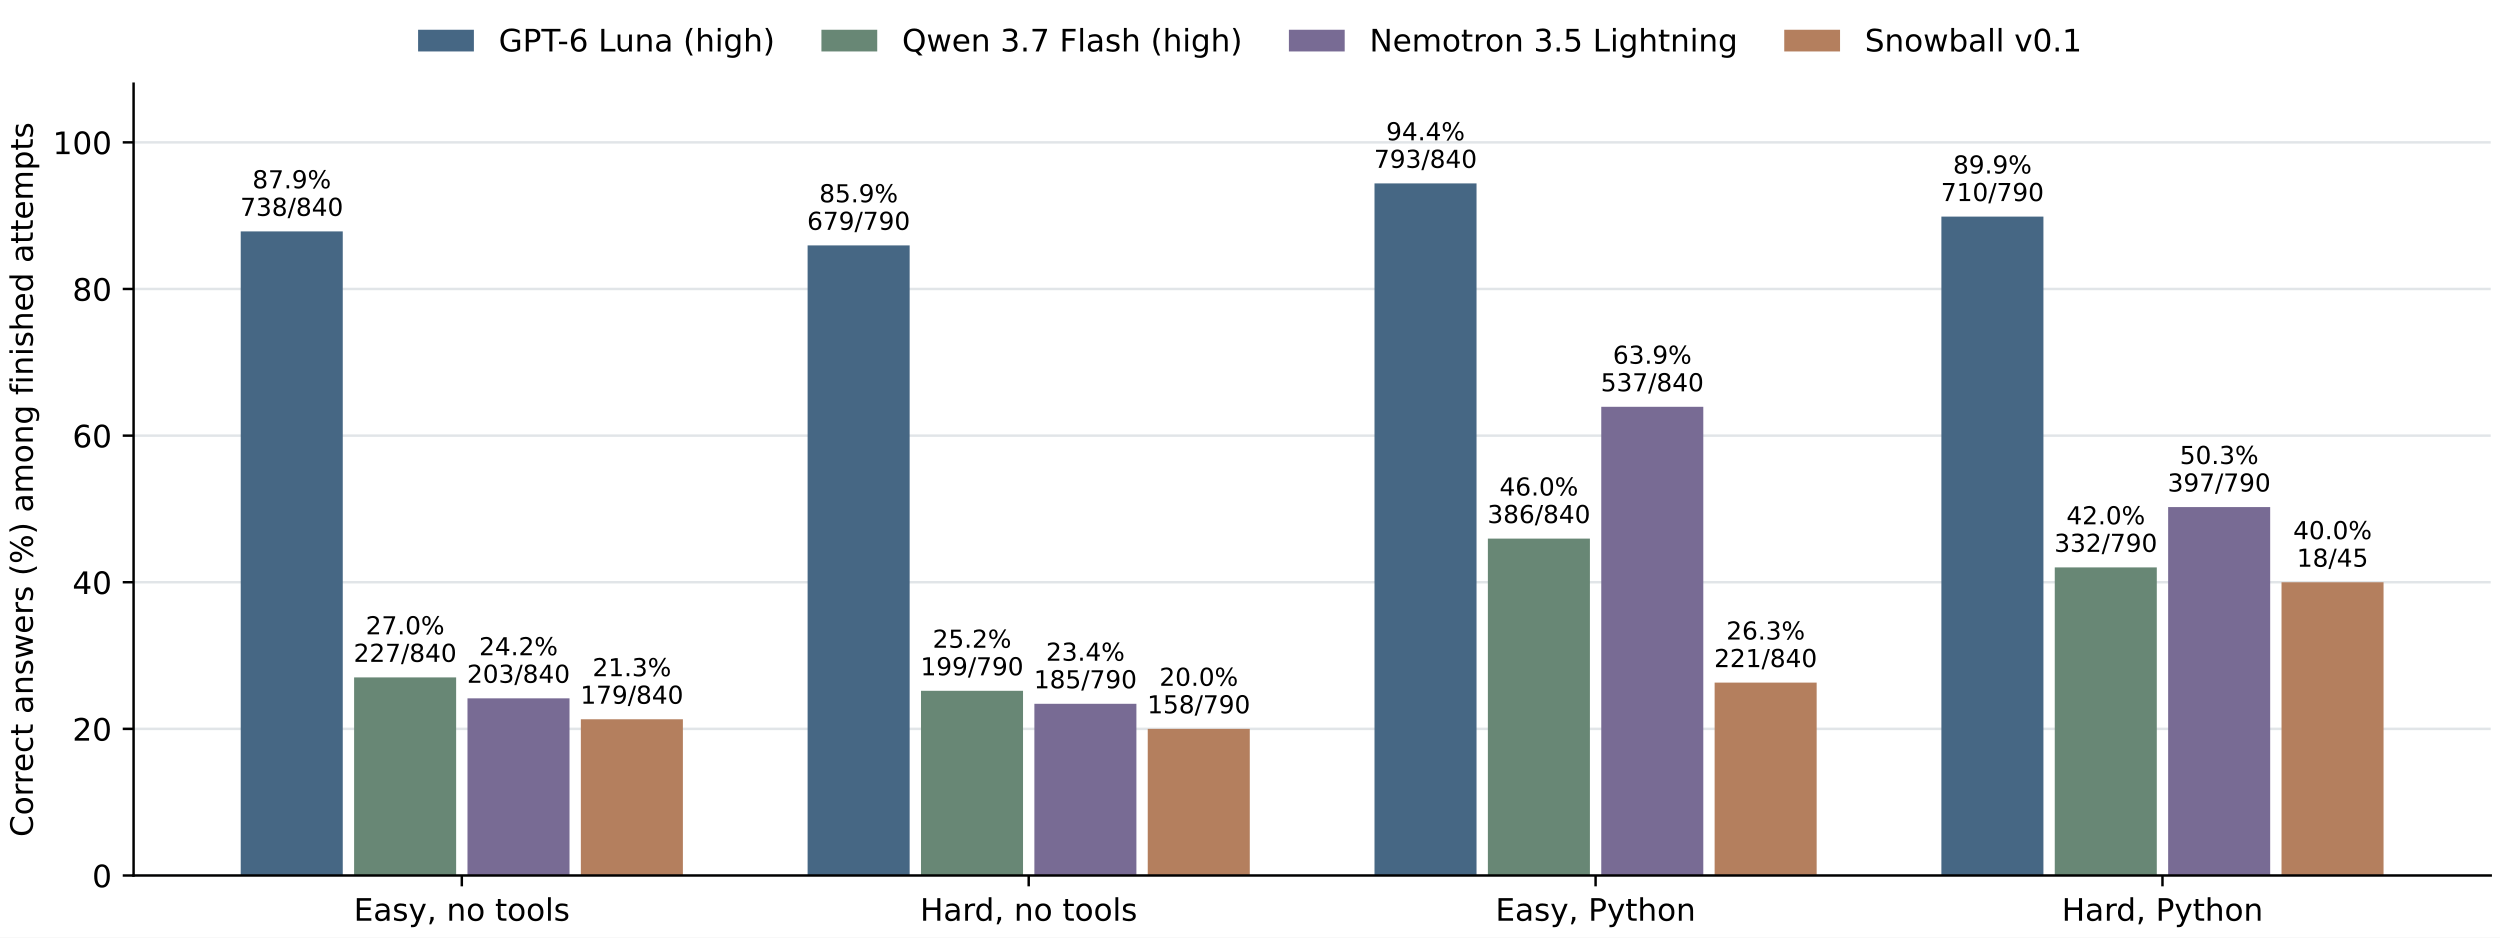
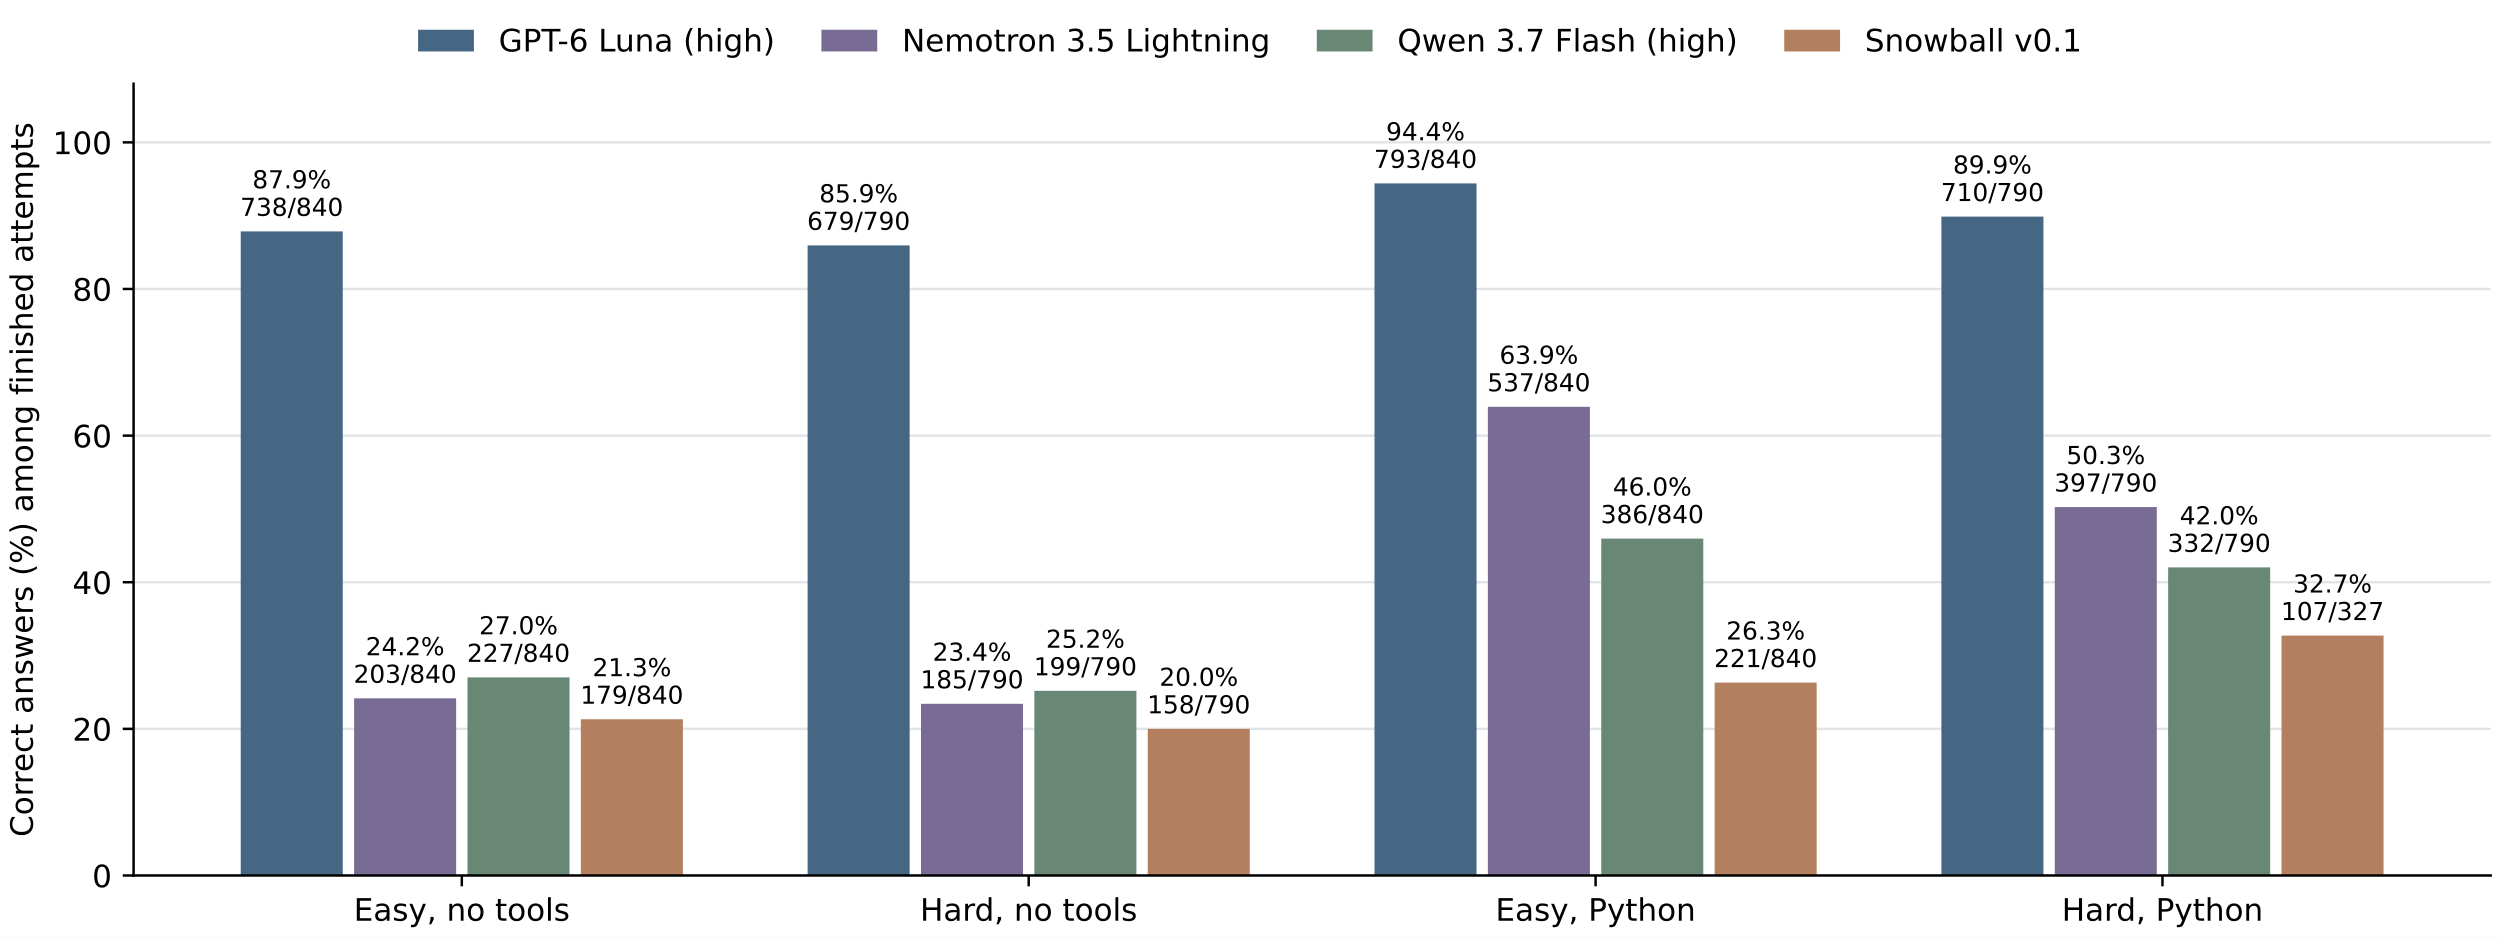
<svg xmlns="http://www.w3.org/2000/svg" xmlns:xlink="http://www.w3.org/1999/xlink" width="806.4pt" height="302.4pt" viewBox="0 0 806.4 302.4" version="1.1">
  <defs>
    <style type="text/css">*{stroke-linejoin: round; stroke-linecap: butt}</style>
  </defs>
  <g id="figure_1">
    <g id="patch_1">
      <path d="M 0 302.4 L 806.4 302.4 L 806.4 0 L 0 0 z " style="fill: #ffffff" />
    </g>
    <g id="axes_1">
      <g id="patch_2">
        <path d="M 43.089 282.399 L 803.4 282.399 L 803.4 27.002 L 43.089 27.002 z " style="fill: #ffffff" />
      </g>
      <g id="matplotlib.axis_1">
        <g id="xtick_1">
          <g id="line2d_1">
            <defs>
              <path id="ma6b1409491" d="M 0 0 L 0 3.5 " style="stroke: #000000; stroke-width: 0.8" />
            </defs>
            <g>
              <use xlink:href="#ma6b1409491" x="148.962" y="282.399" style="stroke: #000000; stroke-width: 0.8" />
            </g>
          </g>
          <g id="text_1">
            <text style="font-size: 10px; font-family: 'DejaVu Sans', 'Bitstream Vera Sans', 'Computer Modern Sans Serif', 'Lucida Grande', 'Verdana', 'Geneva', 'Lucid', 'Arial', 'Helvetica', 'Avant Garde', sans-serif; text-anchor: middle" x="148.962" y="296.997" transform="rotate(-0 148.9616 296.9974)">Easy, no tools</text>
          </g>
        </g>
        <g id="xtick_2">
          <g id="line2d_2">
            <g>
              <use xlink:href="#ma6b1409491" x="331.817" y="282.399" style="stroke: #000000; stroke-width: 0.8" />
            </g>
          </g>
          <g id="text_2">
            <text style="font-size: 10px; font-family: 'DejaVu Sans', 'Bitstream Vera Sans', 'Computer Modern Sans Serif', 'Lucida Grande', 'Verdana', 'Geneva', 'Lucid', 'Arial', 'Helvetica', 'Avant Garde', sans-serif; text-anchor: middle" x="331.817" y="296.997" transform="rotate(-0 331.8166 296.9974)">Hard, no tools</text>
          </g>
        </g>
        <g id="xtick_3">
          <g id="line2d_3">
            <g>
              <use xlink:href="#ma6b1409491" x="514.672" y="282.399" style="stroke: #000000; stroke-width: 0.8" />
            </g>
          </g>
          <g id="text_3">
            <text style="font-size: 10px; font-family: 'DejaVu Sans', 'Bitstream Vera Sans', 'Computer Modern Sans Serif', 'Lucida Grande', 'Verdana', 'Geneva', 'Lucid', 'Arial', 'Helvetica', 'Avant Garde', sans-serif; text-anchor: middle" x="514.672" y="296.997" transform="rotate(-0 514.6717 296.9974)">Easy, Python</text>
          </g>
        </g>
        <g id="xtick_4">
          <g id="line2d_4">
            <g>
              <use xlink:href="#ma6b1409491" x="697.527" y="282.399" style="stroke: #000000; stroke-width: 0.8" />
            </g>
          </g>
          <g id="text_4">
            <text style="font-size: 10px; font-family: 'DejaVu Sans', 'Bitstream Vera Sans', 'Computer Modern Sans Serif', 'Lucida Grande', 'Verdana', 'Geneva', 'Lucid', 'Arial', 'Helvetica', 'Avant Garde', sans-serif; text-anchor: middle" x="697.527" y="296.997" transform="rotate(-0 697.5267 296.9974)">Hard, Python</text>
          </g>
        </g>
      </g>
      <g id="matplotlib.axis_2">
        <g id="ytick_1">
          <g id="line2d_5">
            <path d="M 43.089 282.399 L 803.4 282.399 " clip-path="url(#p46cdd384eb)" style="fill: none; stroke: #e1e5e8; stroke-width: 0.8; stroke-linecap: square" />
          </g>
          <g id="line2d_6">
            <defs>
              <path id="m2cafb1d197" d="M 0 0 L -3.5 0 " style="stroke: #000000; stroke-width: 0.8" />
            </defs>
            <g>
              <use xlink:href="#m2cafb1d197" x="43.089" y="282.399" style="stroke: #000000; stroke-width: 0.8" />
            </g>
          </g>
          <g id="text_5">
            <text style="font-size: 10px; font-family: 'DejaVu Sans', 'Bitstream Vera Sans', 'Computer Modern Sans Serif', 'Lucida Grande', 'Verdana', 'Geneva', 'Lucid', 'Arial', 'Helvetica', 'Avant Garde', sans-serif; text-anchor: end" x="36.089" y="286.198" transform="rotate(-0 36.08852 286.1978)">0</text>
          </g>
        </g>
        <g id="ytick_2">
          <g id="line2d_7">
            <path d="M 43.089 235.103 L 803.4 235.103 " clip-path="url(#p46cdd384eb)" style="fill: none; stroke: #e1e5e8; stroke-width: 0.8; stroke-linecap: square" />
          </g>
          <g id="line2d_8">
            <g>
              <use xlink:href="#m2cafb1d197" x="43.089" y="235.103" style="stroke: #000000; stroke-width: 0.8" />
            </g>
          </g>
          <g id="text_6">
            <text style="font-size: 10px; font-family: 'DejaVu Sans', 'Bitstream Vera Sans', 'Computer Modern Sans Serif', 'Lucida Grande', 'Verdana', 'Geneva', 'Lucid', 'Arial', 'Helvetica', 'Avant Garde', sans-serif; text-anchor: end" x="36.089" y="238.902" transform="rotate(-0 36.08852 238.902)">20</text>
          </g>
        </g>
        <g id="ytick_3">
          <g id="line2d_9">
            <path d="M 43.089 187.807 L 803.4 187.807 " clip-path="url(#p46cdd384eb)" style="fill: none; stroke: #e1e5e8; stroke-width: 0.8; stroke-linecap: square" />
          </g>
          <g id="line2d_10">
            <g>
              <use xlink:href="#m2cafb1d197" x="43.089" y="187.807" style="stroke: #000000; stroke-width: 0.8" />
            </g>
          </g>
          <g id="text_7">
            <text style="font-size: 10px; font-family: 'DejaVu Sans', 'Bitstream Vera Sans', 'Computer Modern Sans Serif', 'Lucida Grande', 'Verdana', 'Geneva', 'Lucid', 'Arial', 'Helvetica', 'Avant Garde', sans-serif; text-anchor: end" x="36.089" y="191.606" transform="rotate(-0 36.08852 191.6061)">40</text>
          </g>
        </g>
        <g id="ytick_4">
          <g id="line2d_11">
            <path d="M 43.089 140.511 L 803.4 140.511 " clip-path="url(#p46cdd384eb)" style="fill: none; stroke: #e1e5e8; stroke-width: 0.8; stroke-linecap: square" />
          </g>
          <g id="line2d_12">
            <g>
              <use xlink:href="#m2cafb1d197" x="43.089" y="140.511" style="stroke: #000000; stroke-width: 0.8" />
            </g>
          </g>
          <g id="text_8">
            <text style="font-size: 10px; font-family: 'DejaVu Sans', 'Bitstream Vera Sans', 'Computer Modern Sans Serif', 'Lucida Grande', 'Verdana', 'Geneva', 'Lucid', 'Arial', 'Helvetica', 'Avant Garde', sans-serif; text-anchor: end" x="36.089" y="144.31" transform="rotate(-0 36.08852 144.3103)">60</text>
          </g>
        </g>
        <g id="ytick_5">
          <g id="line2d_13">
            <path d="M 43.089 93.216 L 803.4 93.216 " clip-path="url(#p46cdd384eb)" style="fill: none; stroke: #e1e5e8; stroke-width: 0.8; stroke-linecap: square" />
          </g>
          <g id="line2d_14">
            <g>
              <use xlink:href="#m2cafb1d197" x="43.089" y="93.216" style="stroke: #000000; stroke-width: 0.8" />
            </g>
          </g>
          <g id="text_9">
            <text style="font-size: 10px; font-family: 'DejaVu Sans', 'Bitstream Vera Sans', 'Computer Modern Sans Serif', 'Lucida Grande', 'Verdana', 'Geneva', 'Lucid', 'Arial', 'Helvetica', 'Avant Garde', sans-serif; text-anchor: end" x="36.089" y="97.014" transform="rotate(-0 36.08852 97.01449)">80</text>
          </g>
        </g>
        <g id="ytick_6">
          <g id="line2d_15">
            <path d="M 43.089 45.92 L 803.4 45.92 " clip-path="url(#p46cdd384eb)" style="fill: none; stroke: #e1e5e8; stroke-width: 0.8; stroke-linecap: square" />
          </g>
          <g id="line2d_16">
            <g>
              <use xlink:href="#m2cafb1d197" x="43.089" y="45.92" style="stroke: #000000; stroke-width: 0.8" />
            </g>
          </g>
          <g id="text_10">
            <text style="font-size: 10px; font-family: 'DejaVu Sans', 'Bitstream Vera Sans', 'Computer Modern Sans Serif', 'Lucida Grande', 'Verdana', 'Geneva', 'Lucid', 'Arial', 'Helvetica', 'Avant Garde', sans-serif; text-anchor: end" x="36.089" y="49.719" transform="rotate(-0 36.08852 49.71866)">100</text>
          </g>
        </g>
        <g id="text_11">
          <text style="font-size: 10px; font-family: 'DejaVu Sans', 'Bitstream Vera Sans', 'Computer Modern Sans Serif', 'Lucida Grande', 'Verdana', 'Geneva', 'Lucid', 'Arial', 'Helvetica', 'Avant Garde', sans-serif; text-anchor: middle" x="10.599" y="154.7" transform="rotate(-90 10.59868 154.7002)">Correct answers (%) among finished attempts</text>
        </g>
      </g>
      <g id="patch_3">
        <path d="M 77.648 282.399 L 110.562 282.399 L 110.562 74.635 L 77.648 74.635 z " clip-path="url(#p46cdd384eb)" style="fill: #466784" />
      </g>
      <g id="patch_4">
        <path d="M 260.503 282.399 L 293.417 282.399 L 293.417 79.147 L 260.503 79.147 z " clip-path="url(#p46cdd384eb)" style="fill: #466784" />
      </g>
      <g id="patch_5">
        <path d="M 443.358 282.399 L 476.272 282.399 L 476.272 59.151 L 443.358 59.151 z " clip-path="url(#p46cdd384eb)" style="fill: #466784" />
      </g>
      <g id="patch_6">
        <path d="M 626.213 282.399 L 659.127 282.399 L 659.127 69.867 L 626.213 69.867 z " clip-path="url(#p46cdd384eb)" style="fill: #466784" />
      </g>
      <g id="patch_7">
-         <path d="M 114.219 282.399 L 147.133 282.399 L 147.133 218.493 L 114.219 218.493 z " clip-path="url(#p46cdd384eb)" style="fill: #688775" />
+         <path d="M 114.219 282.399 L 147.133 282.399 L 147.133 225.25 L 114.219 225.25 z " clip-path="url(#p46cdd384eb)" style="fill: #786b94" />
      </g>
      <g id="patch_8">
-         <path d="M 297.074 282.399 L 329.988 282.399 L 329.988 222.83 L 297.074 222.83 z " clip-path="url(#p46cdd384eb)" style="fill: #688775" />
+         <path d="M 297.074 282.399 L 329.988 282.399 L 329.988 227.021 L 297.074 227.021 z " clip-path="url(#p46cdd384eb)" style="fill: #786b94" />
      </g>
      <g id="patch_9">
-         <path d="M 479.929 282.399 L 512.843 282.399 L 512.843 173.731 L 479.929 173.731 z " clip-path="url(#p46cdd384eb)" style="fill: #688775" />
+         <path d="M 479.929 282.399 L 512.843 282.399 L 512.843 131.221 L 479.929 131.221 z " clip-path="url(#p46cdd384eb)" style="fill: #786b94" />
      </g>
      <g id="patch_10">
-         <path d="M 662.784 282.399 L 695.698 282.399 L 695.698 183.018 L 662.784 183.018 z " clip-path="url(#p46cdd384eb)" style="fill: #688775" />
+         <path d="M 662.784 282.399 L 695.698 282.399 L 695.698 163.561 L 662.784 163.561 z " clip-path="url(#p46cdd384eb)" style="fill: #786b94" />
      </g>
      <g id="patch_11">
-         <path d="M 150.79 282.399 L 183.704 282.399 L 183.704 225.25 L 150.79 225.25 z " clip-path="url(#p46cdd384eb)" style="fill: #786b94" />
+         <path d="M 150.79 282.399 L 183.704 282.399 L 183.704 218.493 L 150.79 218.493 z " clip-path="url(#p46cdd384eb)" style="fill: #688775" />
      </g>
      <g id="patch_12">
-         <path d="M 333.645 282.399 L 366.559 282.399 L 366.559 227.021 L 333.645 227.021 z " clip-path="url(#p46cdd384eb)" style="fill: #786b94" />
+         <path d="M 333.645 282.399 L 366.559 282.399 L 366.559 222.83 L 333.645 222.83 z " clip-path="url(#p46cdd384eb)" style="fill: #688775" />
      </g>
      <g id="patch_13">
-         <path d="M 516.5 282.399 L 549.414 282.399 L 549.414 131.221 L 516.5 131.221 z " clip-path="url(#p46cdd384eb)" style="fill: #786b94" />
+         <path d="M 516.5 282.399 L 549.414 282.399 L 549.414 173.731 L 516.5 173.731 z " clip-path="url(#p46cdd384eb)" style="fill: #688775" />
      </g>
      <g id="patch_14">
-         <path d="M 699.355 282.399 L 732.269 282.399 L 732.269 163.561 L 699.355 163.561 z " clip-path="url(#p46cdd384eb)" style="fill: #786b94" />
+         <path d="M 699.355 282.399 L 732.269 282.399 L 732.269 183.018 L 699.355 183.018 z " clip-path="url(#p46cdd384eb)" style="fill: #688775" />
      </g>
      <g id="patch_15">
        <path d="M 187.361 282.399 L 220.275 282.399 L 220.275 232.006 L 187.361 232.006 z " clip-path="url(#p46cdd384eb)" style="fill: #b47f5e" />
      </g>
      <g id="patch_16">
        <path d="M 370.216 282.399 L 403.13 282.399 L 403.13 235.103 L 370.216 235.103 z " clip-path="url(#p46cdd384eb)" style="fill: #b47f5e" />
      </g>
      <g id="patch_17">
        <path d="M 553.071 282.399 L 585.985 282.399 L 585.985 220.182 L 553.071 220.182 z " clip-path="url(#p46cdd384eb)" style="fill: #b47f5e" />
      </g>
      <g id="patch_18">
-         <path d="M 735.926 282.399 L 768.84 282.399 L 768.84 187.807 L 735.926 187.807 z " clip-path="url(#p46cdd384eb)" style="fill: #b47f5e" />
+         <path d="M 735.926 282.399 L 768.84 282.399 L 768.84 205.019 L 735.926 205.019 z " clip-path="url(#p46cdd384eb)" style="fill: #b47f5e" />
      </g>
      <g id="patch_19">
        <path d="M 43.089 282.399 L 43.089 27.002 " style="fill: none; stroke: #000000; stroke-width: 0.8; stroke-linejoin: miter; stroke-linecap: square" />
      </g>
      <g id="patch_20">
        <path d="M 43.089 282.399 L 803.4 282.399 " style="fill: none; stroke: #000000; stroke-width: 0.8; stroke-linejoin: miter; stroke-linecap: square" />
      </g>
      <g id="text_12">
        <text style="font-size: 8px; font-family: 'DejaVu Sans', 'Bitstream Vera Sans', 'Computer Modern Sans Serif', 'Lucida Grande', 'Verdana', 'Geneva', 'Lucid', 'Arial', 'Helvetica', 'Avant Garde', sans-serif" transform="translate(81.3982 60.74703)">87.9%</text>
        <text style="font-size: 8px; font-family: 'DejaVu Sans', 'Bitstream Vera Sans', 'Computer Modern Sans Serif', 'Lucida Grande', 'Verdana', 'Geneva', 'Lucid', 'Arial', 'Helvetica', 'Avant Garde', sans-serif" transform="translate(77.48758 69.63266)">738/840</text>
      </g>
      <g id="text_13">
        <text style="font-size: 8px; font-family: 'DejaVu Sans', 'Bitstream Vera Sans', 'Computer Modern Sans Serif', 'Lucida Grande', 'Verdana', 'Geneva', 'Lucid', 'Arial', 'Helvetica', 'Avant Garde', sans-serif" transform="translate(264.2532 65.25853)">85.9%</text>
        <text style="font-size: 8px; font-family: 'DejaVu Sans', 'Bitstream Vera Sans', 'Computer Modern Sans Serif', 'Lucida Grande', 'Verdana', 'Geneva', 'Lucid', 'Arial', 'Helvetica', 'Avant Garde', sans-serif" transform="translate(260.3426 74.14415)">679/790</text>
      </g>
      <g id="text_14">
        <text style="font-size: 8px; font-family: 'DejaVu Sans', 'Bitstream Vera Sans', 'Computer Modern Sans Serif', 'Lucida Grande', 'Verdana', 'Geneva', 'Lucid', 'Arial', 'Helvetica', 'Avant Garde', sans-serif" transform="translate(447.1083 45.26328)">94.4%</text>
        <text style="font-size: 8px; font-family: 'DejaVu Sans', 'Bitstream Vera Sans', 'Computer Modern Sans Serif', 'Lucida Grande', 'Verdana', 'Geneva', 'Lucid', 'Arial', 'Helvetica', 'Avant Garde', sans-serif" transform="translate(443.1976 54.1489)">793/840</text>
      </g>
      <g id="text_15">
        <text style="font-size: 8px; font-family: 'DejaVu Sans', 'Bitstream Vera Sans', 'Computer Modern Sans Serif', 'Lucida Grande', 'Verdana', 'Geneva', 'Lucid', 'Arial', 'Helvetica', 'Avant Garde', sans-serif" transform="translate(629.9633 55.97896)">89.9%</text>
        <text style="font-size: 8px; font-family: 'DejaVu Sans', 'Bitstream Vera Sans', 'Computer Modern Sans Serif', 'Lucida Grande', 'Verdana', 'Geneva', 'Lucid', 'Arial', 'Helvetica', 'Avant Garde', sans-serif" transform="translate(626.0527 64.86459)">710/790</text>
      </g>
      <g id="text_16">
-         <text style="font-size: 8px; font-family: 'DejaVu Sans', 'Bitstream Vera Sans', 'Computer Modern Sans Serif', 'Lucida Grande', 'Verdana', 'Geneva', 'Lucid', 'Arial', 'Helvetica', 'Avant Garde', sans-serif" transform="translate(117.9692 204.6052)">27.0%</text>
-         <text style="font-size: 8px; font-family: 'DejaVu Sans', 'Bitstream Vera Sans', 'Computer Modern Sans Serif', 'Lucida Grande', 'Verdana', 'Geneva', 'Lucid', 'Arial', 'Helvetica', 'Avant Garde', sans-serif" transform="translate(114.0586 213.4908)">227/840</text>
+         <text style="font-size: 8px; font-family: 'DejaVu Sans', 'Bitstream Vera Sans', 'Computer Modern Sans Serif', 'Lucida Grande', 'Verdana', 'Geneva', 'Lucid', 'Arial', 'Helvetica', 'Avant Garde', sans-serif" transform="translate(117.9692 211.3617)">24.2%</text>
+         <text style="font-size: 8px; font-family: 'DejaVu Sans', 'Bitstream Vera Sans', 'Computer Modern Sans Serif', 'Lucida Grande', 'Verdana', 'Geneva', 'Lucid', 'Arial', 'Helvetica', 'Avant Garde', sans-serif" transform="translate(114.0586 220.2474)">203/840</text>
      </g>
      <g id="text_17">
-         <text style="font-size: 8px; font-family: 'DejaVu Sans', 'Bitstream Vera Sans', 'Computer Modern Sans Serif', 'Lucida Grande', 'Verdana', 'Geneva', 'Lucid', 'Arial', 'Helvetica', 'Avant Garde', sans-serif" transform="translate(300.8242 208.9421)">25.2%</text>
-         <text style="font-size: 8px; font-family: 'DejaVu Sans', 'Bitstream Vera Sans', 'Computer Modern Sans Serif', 'Lucida Grande', 'Verdana', 'Geneva', 'Lucid', 'Arial', 'Helvetica', 'Avant Garde', sans-serif" transform="translate(296.9136 217.8277)">199/790</text>
+         <text style="font-size: 8px; font-family: 'DejaVu Sans', 'Bitstream Vera Sans', 'Computer Modern Sans Serif', 'Lucida Grande', 'Verdana', 'Geneva', 'Lucid', 'Arial', 'Helvetica', 'Avant Garde', sans-serif" transform="translate(300.8242 213.1328)">23.4%</text>
+         <text style="font-size: 8px; font-family: 'DejaVu Sans', 'Bitstream Vera Sans', 'Computer Modern Sans Serif', 'Lucida Grande', 'Verdana', 'Geneva', 'Lucid', 'Arial', 'Helvetica', 'Avant Garde', sans-serif" transform="translate(296.9136 222.0185)">185/790</text>
      </g>
      <g id="text_18">
-         <text style="font-size: 8px; font-family: 'DejaVu Sans', 'Bitstream Vera Sans', 'Computer Modern Sans Serif', 'Lucida Grande', 'Verdana', 'Geneva', 'Lucid', 'Arial', 'Helvetica', 'Avant Garde', sans-serif" transform="translate(483.6793 159.8431)">46.0%</text>
-         <text style="font-size: 8px; font-family: 'DejaVu Sans', 'Bitstream Vera Sans', 'Computer Modern Sans Serif', 'Lucida Grande', 'Verdana', 'Geneva', 'Lucid', 'Arial', 'Helvetica', 'Avant Garde', sans-serif" transform="translate(479.7687 168.7287)">386/840</text>
+         <text style="font-size: 8px; font-family: 'DejaVu Sans', 'Bitstream Vera Sans', 'Computer Modern Sans Serif', 'Lucida Grande', 'Verdana', 'Geneva', 'Lucid', 'Arial', 'Helvetica', 'Avant Garde', sans-serif" transform="translate(483.6793 117.3331)">63.9%</text>
+         <text style="font-size: 8px; font-family: 'DejaVu Sans', 'Bitstream Vera Sans', 'Computer Modern Sans Serif', 'Lucida Grande', 'Verdana', 'Geneva', 'Lucid', 'Arial', 'Helvetica', 'Avant Garde', sans-serif" transform="translate(479.7687 126.2187)">537/840</text>
      </g>
      <g id="text_19">
-         <text style="font-size: 8px; font-family: 'DejaVu Sans', 'Bitstream Vera Sans', 'Computer Modern Sans Serif', 'Lucida Grande', 'Verdana', 'Geneva', 'Lucid', 'Arial', 'Helvetica', 'Avant Garde', sans-serif" transform="translate(666.5343 169.1297)">42.0%</text>
-         <text style="font-size: 8px; font-family: 'DejaVu Sans', 'Bitstream Vera Sans', 'Computer Modern Sans Serif', 'Lucida Grande', 'Verdana', 'Geneva', 'Lucid', 'Arial', 'Helvetica', 'Avant Garde', sans-serif" transform="translate(662.6237 178.0154)">332/790</text>
+         <text style="font-size: 8px; font-family: 'DejaVu Sans', 'Bitstream Vera Sans', 'Computer Modern Sans Serif', 'Lucida Grande', 'Verdana', 'Geneva', 'Lucid', 'Arial', 'Helvetica', 'Avant Garde', sans-serif" transform="translate(666.5343 149.6726)">50.3%</text>
+         <text style="font-size: 8px; font-family: 'DejaVu Sans', 'Bitstream Vera Sans', 'Computer Modern Sans Serif', 'Lucida Grande', 'Verdana', 'Geneva', 'Lucid', 'Arial', 'Helvetica', 'Avant Garde', sans-serif" transform="translate(662.6237 158.5582)">397/790</text>
      </g>
      <g id="text_20">
-         <text style="font-size: 8px; font-family: 'DejaVu Sans', 'Bitstream Vera Sans', 'Computer Modern Sans Serif', 'Lucida Grande', 'Verdana', 'Geneva', 'Lucid', 'Arial', 'Helvetica', 'Avant Garde', sans-serif" transform="translate(154.5402 211.3617)">24.2%</text>
-         <text style="font-size: 8px; font-family: 'DejaVu Sans', 'Bitstream Vera Sans', 'Computer Modern Sans Serif', 'Lucida Grande', 'Verdana', 'Geneva', 'Lucid', 'Arial', 'Helvetica', 'Avant Garde', sans-serif" transform="translate(150.6296 220.2474)">203/840</text>
+         <text style="font-size: 8px; font-family: 'DejaVu Sans', 'Bitstream Vera Sans', 'Computer Modern Sans Serif', 'Lucida Grande', 'Verdana', 'Geneva', 'Lucid', 'Arial', 'Helvetica', 'Avant Garde', sans-serif" transform="translate(154.5402 204.6052)">27.0%</text>
+         <text style="font-size: 8px; font-family: 'DejaVu Sans', 'Bitstream Vera Sans', 'Computer Modern Sans Serif', 'Lucida Grande', 'Verdana', 'Geneva', 'Lucid', 'Arial', 'Helvetica', 'Avant Garde', sans-serif" transform="translate(150.6296 213.4908)">227/840</text>
      </g>
      <g id="text_21">
-         <text style="font-size: 8px; font-family: 'DejaVu Sans', 'Bitstream Vera Sans', 'Computer Modern Sans Serif', 'Lucida Grande', 'Verdana', 'Geneva', 'Lucid', 'Arial', 'Helvetica', 'Avant Garde', sans-serif" transform="translate(337.3953 213.1328)">23.4%</text>
-         <text style="font-size: 8px; font-family: 'DejaVu Sans', 'Bitstream Vera Sans', 'Computer Modern Sans Serif', 'Lucida Grande', 'Verdana', 'Geneva', 'Lucid', 'Arial', 'Helvetica', 'Avant Garde', sans-serif" transform="translate(333.4846 222.0185)">185/790</text>
+         <text style="font-size: 8px; font-family: 'DejaVu Sans', 'Bitstream Vera Sans', 'Computer Modern Sans Serif', 'Lucida Grande', 'Verdana', 'Geneva', 'Lucid', 'Arial', 'Helvetica', 'Avant Garde', sans-serif" transform="translate(337.3953 208.9421)">25.2%</text>
+         <text style="font-size: 8px; font-family: 'DejaVu Sans', 'Bitstream Vera Sans', 'Computer Modern Sans Serif', 'Lucida Grande', 'Verdana', 'Geneva', 'Lucid', 'Arial', 'Helvetica', 'Avant Garde', sans-serif" transform="translate(333.4846 217.8277)">199/790</text>
      </g>
      <g id="text_22">
-         <text style="font-size: 8px; font-family: 'DejaVu Sans', 'Bitstream Vera Sans', 'Computer Modern Sans Serif', 'Lucida Grande', 'Verdana', 'Geneva', 'Lucid', 'Arial', 'Helvetica', 'Avant Garde', sans-serif" transform="translate(520.2503 117.3331)">63.9%</text>
-         <text style="font-size: 8px; font-family: 'DejaVu Sans', 'Bitstream Vera Sans', 'Computer Modern Sans Serif', 'Lucida Grande', 'Verdana', 'Geneva', 'Lucid', 'Arial', 'Helvetica', 'Avant Garde', sans-serif" transform="translate(516.3397 126.2187)">537/840</text>
+         <text style="font-size: 8px; font-family: 'DejaVu Sans', 'Bitstream Vera Sans', 'Computer Modern Sans Serif', 'Lucida Grande', 'Verdana', 'Geneva', 'Lucid', 'Arial', 'Helvetica', 'Avant Garde', sans-serif" transform="translate(520.2503 159.8431)">46.0%</text>
+         <text style="font-size: 8px; font-family: 'DejaVu Sans', 'Bitstream Vera Sans', 'Computer Modern Sans Serif', 'Lucida Grande', 'Verdana', 'Geneva', 'Lucid', 'Arial', 'Helvetica', 'Avant Garde', sans-serif" transform="translate(516.3397 168.7287)">386/840</text>
      </g>
      <g id="text_23">
-         <text style="font-size: 8px; font-family: 'DejaVu Sans', 'Bitstream Vera Sans', 'Computer Modern Sans Serif', 'Lucida Grande', 'Verdana', 'Geneva', 'Lucid', 'Arial', 'Helvetica', 'Avant Garde', sans-serif" transform="translate(703.1053 149.6726)">50.3%</text>
-         <text style="font-size: 8px; font-family: 'DejaVu Sans', 'Bitstream Vera Sans', 'Computer Modern Sans Serif', 'Lucida Grande', 'Verdana', 'Geneva', 'Lucid', 'Arial', 'Helvetica', 'Avant Garde', sans-serif" transform="translate(699.1947 158.5582)">397/790</text>
+         <text style="font-size: 8px; font-family: 'DejaVu Sans', 'Bitstream Vera Sans', 'Computer Modern Sans Serif', 'Lucida Grande', 'Verdana', 'Geneva', 'Lucid', 'Arial', 'Helvetica', 'Avant Garde', sans-serif" transform="translate(703.1053 169.1297)">42.0%</text>
+         <text style="font-size: 8px; font-family: 'DejaVu Sans', 'Bitstream Vera Sans', 'Computer Modern Sans Serif', 'Lucida Grande', 'Verdana', 'Geneva', 'Lucid', 'Arial', 'Helvetica', 'Avant Garde', sans-serif" transform="translate(699.1947 178.0154)">332/790</text>
      </g>
      <g id="text_24">
        <text style="font-size: 8px; font-family: 'DejaVu Sans', 'Bitstream Vera Sans', 'Computer Modern Sans Serif', 'Lucida Grande', 'Verdana', 'Geneva', 'Lucid', 'Arial', 'Helvetica', 'Avant Garde', sans-serif" transform="translate(191.1112 218.1183)">21.3%</text>
        <text style="font-size: 8px; font-family: 'DejaVu Sans', 'Bitstream Vera Sans', 'Computer Modern Sans Serif', 'Lucida Grande', 'Verdana', 'Geneva', 'Lucid', 'Arial', 'Helvetica', 'Avant Garde', sans-serif" transform="translate(187.2006 227.0039)">179/840</text>
      </g>
      <g id="text_25">
        <text style="font-size: 8px; font-family: 'DejaVu Sans', 'Bitstream Vera Sans', 'Computer Modern Sans Serif', 'Lucida Grande', 'Verdana', 'Geneva', 'Lucid', 'Arial', 'Helvetica', 'Avant Garde', sans-serif" transform="translate(373.9663 221.215)">20.0%</text>
        <text style="font-size: 8px; font-family: 'DejaVu Sans', 'Bitstream Vera Sans', 'Computer Modern Sans Serif', 'Lucida Grande', 'Verdana', 'Geneva', 'Lucid', 'Arial', 'Helvetica', 'Avant Garde', sans-serif" transform="translate(370.0556 230.1007)">158/790</text>
      </g>
      <g id="text_26">
        <text style="font-size: 8px; font-family: 'DejaVu Sans', 'Bitstream Vera Sans', 'Computer Modern Sans Serif', 'Lucida Grande', 'Verdana', 'Geneva', 'Lucid', 'Arial', 'Helvetica', 'Avant Garde', sans-serif" transform="translate(556.8213 206.2943)">26.3%</text>
        <text style="font-size: 8px; font-family: 'DejaVu Sans', 'Bitstream Vera Sans', 'Computer Modern Sans Serif', 'Lucida Grande', 'Verdana', 'Geneva', 'Lucid', 'Arial', 'Helvetica', 'Avant Garde', sans-serif" transform="translate(552.9107 215.1799)">221/840</text>
      </g>
      <g id="text_27">
-         <text style="font-size: 8px; font-family: 'DejaVu Sans', 'Bitstream Vera Sans', 'Computer Modern Sans Serif', 'Lucida Grande', 'Verdana', 'Geneva', 'Lucid', 'Arial', 'Helvetica', 'Avant Garde', sans-serif" transform="translate(739.6763 173.9192)">40.0%</text>
-         <text style="font-size: 8px; font-family: 'DejaVu Sans', 'Bitstream Vera Sans', 'Computer Modern Sans Serif', 'Lucida Grande', 'Verdana', 'Geneva', 'Lucid', 'Arial', 'Helvetica', 'Avant Garde', sans-serif" transform="translate(740.8557 182.8048)">18/45</text>
+         <text style="font-size: 8px; font-family: 'DejaVu Sans', 'Bitstream Vera Sans', 'Computer Modern Sans Serif', 'Lucida Grande', 'Verdana', 'Geneva', 'Lucid', 'Arial', 'Helvetica', 'Avant Garde', sans-serif" transform="translate(739.6763 191.1308)">32.7%</text>
+         <text style="font-size: 8px; font-family: 'DejaVu Sans', 'Bitstream Vera Sans', 'Computer Modern Sans Serif', 'Lucida Grande', 'Verdana', 'Geneva', 'Lucid', 'Arial', 'Helvetica', 'Avant Garde', sans-serif" transform="translate(735.7657 200.0165)">107/327</text>
      </g>
    </g>
    <g id="legend_1">
      <g id="patch_21">
        <path d="M 134.859 16.598 L 152.859 16.598 L 152.859 9.598 L 134.859 9.598 z " style="fill: #466784" />
      </g>
      <g id="text_28">
        <text style="font-size: 10px; font-family: 'DejaVu Sans', 'Bitstream Vera Sans', 'Computer Modern Sans Serif', 'Lucida Grande', 'Verdana', 'Geneva', 'Lucid', 'Arial', 'Helvetica', 'Avant Garde', sans-serif; text-anchor: start" x="160.859" y="16.598" transform="rotate(-0 160.8594 16.59844)">GPT-6 Luna (high)</text>
      </g>
      <g id="patch_22">
-         <path d="M 264.959 16.598 L 282.959 16.598 L 282.959 9.598 L 264.959 9.598 z " style="fill: #688775" />
+         <path d="M 264.959 16.598 L 282.959 16.598 L 282.959 9.598 L 264.959 9.598 z " style="fill: #786b94" />
      </g>
      <g id="text_29">
-         <text style="font-size: 10px; font-family: 'DejaVu Sans', 'Bitstream Vera Sans', 'Computer Modern Sans Serif', 'Lucida Grande', 'Verdana', 'Geneva', 'Lucid', 'Arial', 'Helvetica', 'Avant Garde', sans-serif; text-anchor: start" x="290.959" y="16.598" transform="rotate(-0 290.9594 16.59844)">Qwen 3.7 Flash (high)</text>
+         <text style="font-size: 10px; font-family: 'DejaVu Sans', 'Bitstream Vera Sans', 'Computer Modern Sans Serif', 'Lucida Grande', 'Verdana', 'Geneva', 'Lucid', 'Arial', 'Helvetica', 'Avant Garde', sans-serif; text-anchor: start" x="290.959" y="16.598" transform="rotate(-0 290.9594 16.59844)">Nemotron 3.5 Lightning</text>
      </g>
      <g id="patch_23">
-         <path d="M 415.747 16.598 L 433.747 16.598 L 433.747 9.598 L 415.747 9.598 z " style="fill: #786b94" />
+         <path d="M 424.738 16.598 L 442.738 16.598 L 442.738 9.598 L 424.738 9.598 z " style="fill: #688775" />
      </g>
      <g id="text_30">
-         <text style="font-size: 10px; font-family: 'DejaVu Sans', 'Bitstream Vera Sans', 'Computer Modern Sans Serif', 'Lucida Grande', 'Verdana', 'Geneva', 'Lucid', 'Arial', 'Helvetica', 'Avant Garde', sans-serif; text-anchor: start" x="441.747" y="16.598" transform="rotate(-0 441.7469 16.59844)">Nemotron 3.5 Lightning</text>
+         <text style="font-size: 10px; font-family: 'DejaVu Sans', 'Bitstream Vera Sans', 'Computer Modern Sans Serif', 'Lucida Grande', 'Verdana', 'Geneva', 'Lucid', 'Arial', 'Helvetica', 'Avant Garde', sans-serif; text-anchor: start" x="450.738" y="16.598" transform="rotate(-0 450.7375 16.59844)">Qwen 3.7 Flash (high)</text>
      </g>
      <g id="patch_24">
        <path d="M 575.525 16.598 L 593.525 16.598 L 593.525 9.598 L 575.525 9.598 z " style="fill: #b47f5e" />
      </g>
      <g id="text_31">
        <text style="font-size: 10px; font-family: 'DejaVu Sans', 'Bitstream Vera Sans', 'Computer Modern Sans Serif', 'Lucida Grande', 'Verdana', 'Geneva', 'Lucid', 'Arial', 'Helvetica', 'Avant Garde', sans-serif; text-anchor: start" x="601.525" y="16.598" transform="rotate(-0 601.525 16.59844)">Snowball v0.1</text>
      </g>
    </g>
  </g>
  <defs>
    <clipPath id="p46cdd384eb">
      <rect x="43.089" y="27.002" width="760.311" height="255.397" />
    </clipPath>
  </defs>
</svg>
